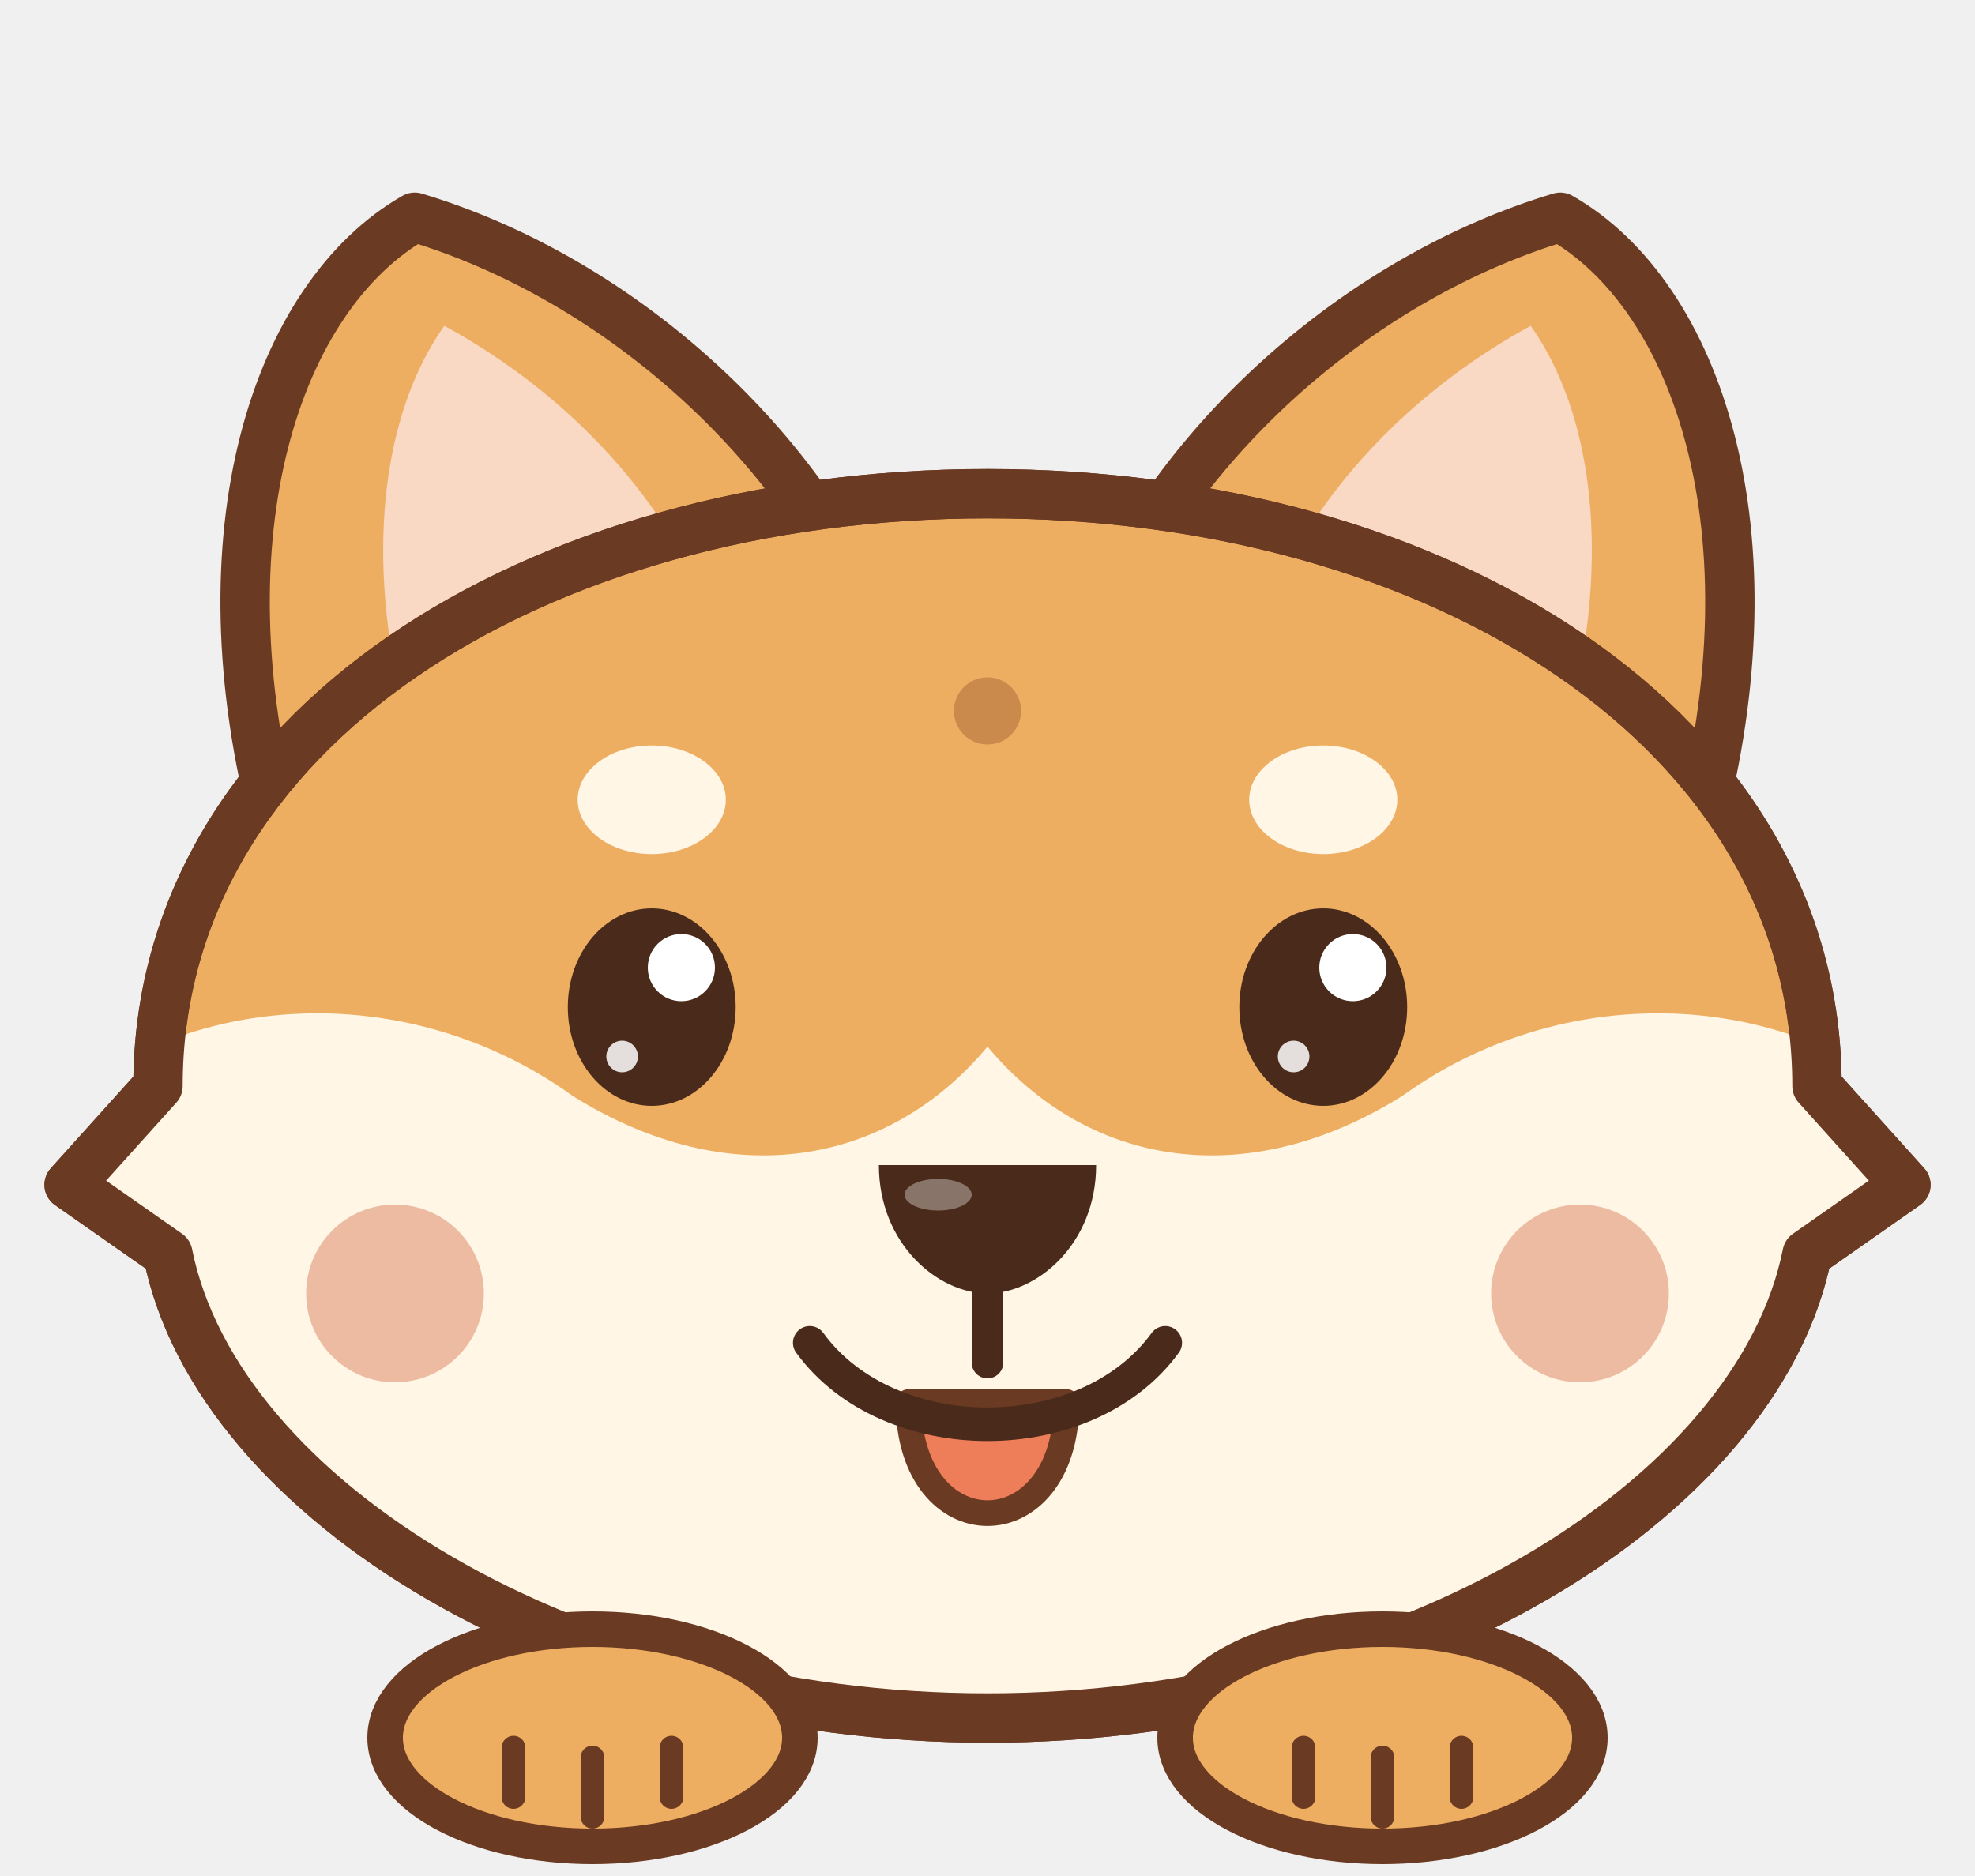
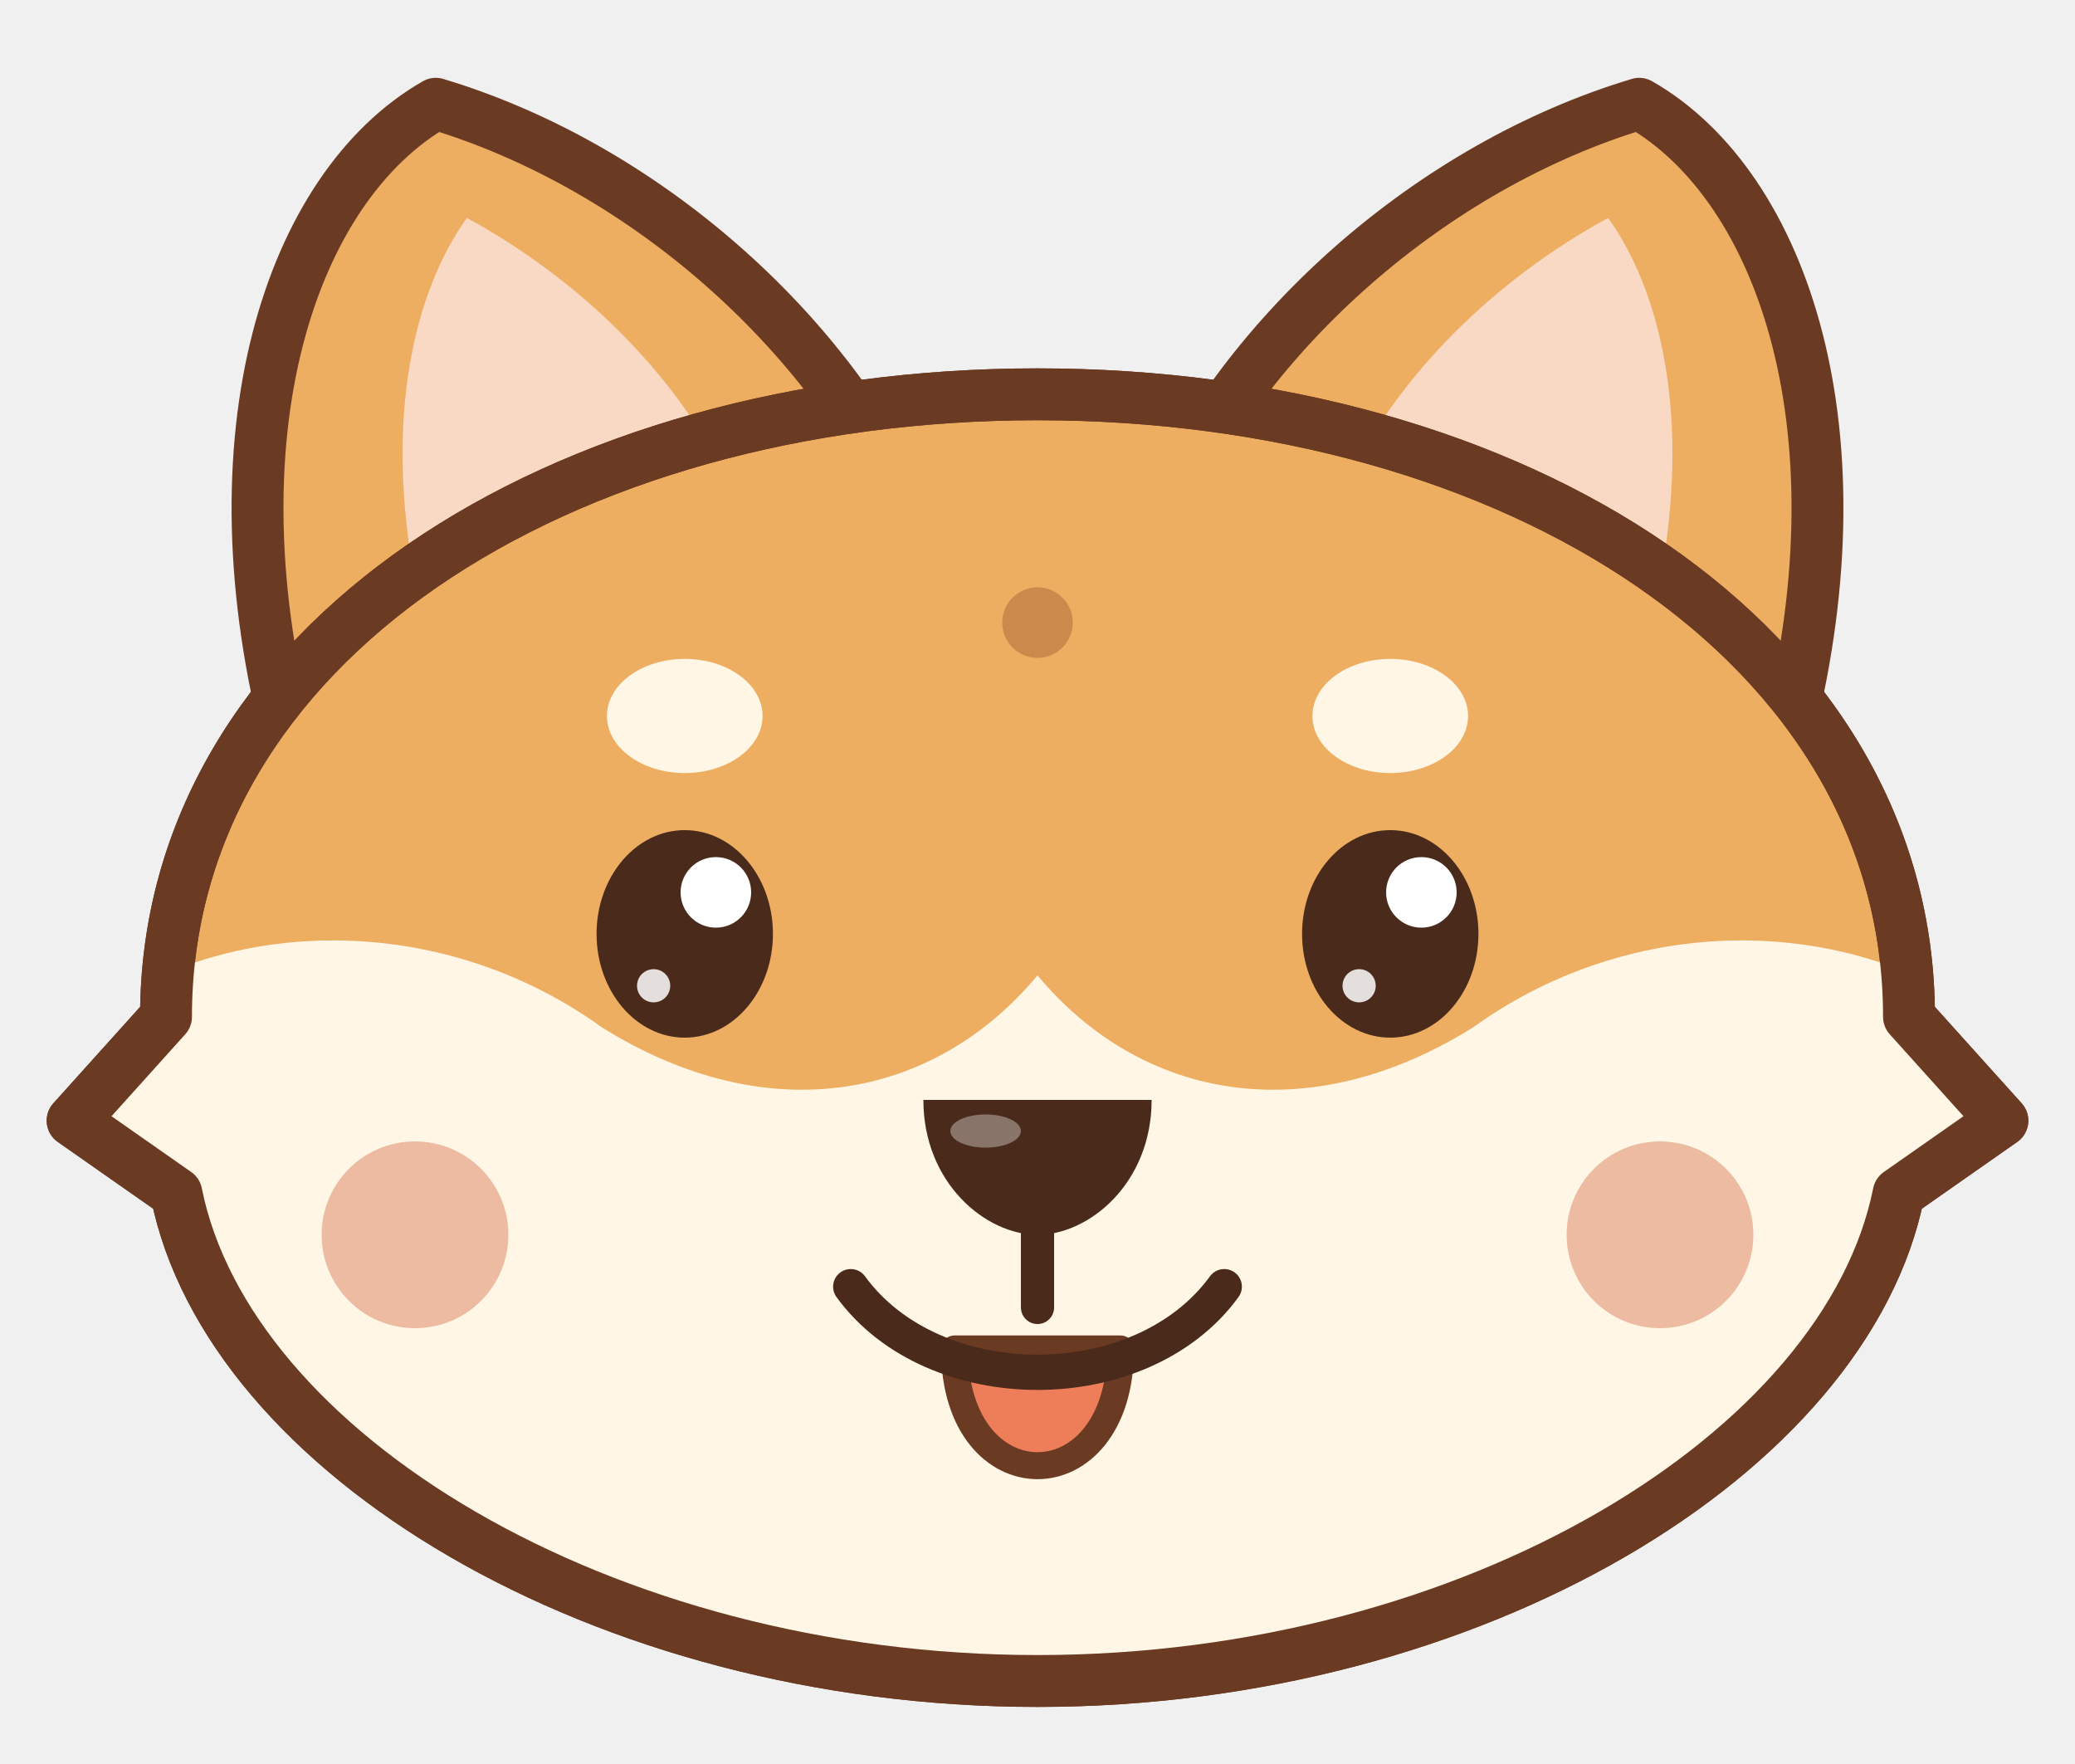
- <svg xmlns="http://www.w3.org/2000/svg" viewBox="0 0 200 190" width="200" height="190">
+ <svg xmlns="http://www.w3.org/2000/svg" viewBox="0 12 200 170" width="200" height="170">
  <defs>
    <path id="face" d="M100 50 C146 50 184 74 184 110 L193 120 L183 127 C178 152 142 174 100 174 C58 174 22 152 17 127 L7 120 L16 110 C16 74 54 50 100 50 Z" />
    <clipPath id="faceclip">
      <use href="#face" />
    </clipPath>
  </defs>
  <g stroke="#6b3a22" stroke-width="5" stroke-linejoin="round" stroke-linecap="round">
    <path d="M28 84 C20 54 28 30 42 22 C62 28 80 44 88 62 Z" fill="#eeae62" />
    <path d="M172 84 C180 54 172 30 158 22 C138 28 120 44 112 62 Z" fill="#eeae62" />
    <path d="M40 68 C37 52 40 40 45 33 C56 39 65 48 70 58 Z" fill="#f9d9c4" stroke="none" />
    <path d="M160 68 C163 52 160 40 155 33 C144 39 135 48 130 58 Z" fill="#f9d9c4" stroke="none" />
    <use href="#face" fill="#eeae62" />
    <g clip-path="url(#faceclip)" stroke="none">
      <path d="M0 118 C14 100 40 98 58 111 C74 121 90 118 100 106 C110 118 126 121 142 111 C160 98 186 100 200 118 L200 190 L0 190 Z" fill="#fff6e6" />
    </g>
    <use href="#face" fill="none" />
  </g>
  <ellipse cx="66" cy="81" rx="7.5" ry="5.5" fill="#fff6e6" />
  <ellipse cx="134" cy="81" rx="7.5" ry="5.5" fill="#fff6e6" />
  <circle cx="100" cy="72" r="3.4" fill="#c98a4c" />
  <ellipse cx="66" cy="102" rx="8.5" ry="10" fill="#4a2a1a" />
  <ellipse cx="134" cy="102" rx="8.5" ry="10" fill="#4a2a1a" />
  <circle cx="69" cy="98" r="3.4" fill="#fff" />
  <circle cx="137" cy="98" r="3.4" fill="#fff" />
  <circle cx="63" cy="107" r="1.6" fill="#fff" opacity=".85" />
  <circle cx="131" cy="107" r="1.6" fill="#fff" opacity=".85" />
  <circle cx="40" cy="131" r="9" fill="#e5a283" opacity=".7" />
  <circle cx="160" cy="131" r="9" fill="#e5a283" opacity=".7" />
  <path d="M92 142 C92 157 108 157 108 142 Z" fill="#ee7d5a" stroke="#6b3a22" stroke-width="2.6" stroke-linejoin="round" />
  <path d="M82 136 C90 147 110 147 118 136" fill="none" stroke="#4a2a1a" stroke-width="3.4" stroke-linecap="round" />
  <path d="M100 130 v8" stroke="#4a2a1a" stroke-width="3.2" stroke-linecap="round" />
  <path d="M89 118 h22 c0 8 -6 13 -11 13 c-5 0 -11 -5 -11 -13 z" fill="#4a2a1a" />
  <ellipse cx="95" cy="121" rx="3.4" ry="1.6" fill="#fff" opacity=".35" />
-   <g stroke="#6b3a22" stroke-width="3.6" stroke-linejoin="round" stroke-linecap="round">
-     <ellipse cx="60" cy="176" rx="21" ry="11" fill="#eeae62" />
-     <ellipse cx="140" cy="176" rx="21" ry="11" fill="#eeae62" />
-     <path d="M52 177 v5 M60 178 v6 M68 177 v5 M132 177 v5 M140 178 v6 M148 177 v5" fill="none" stroke-width="2.4" />
-   </g>
</svg>
